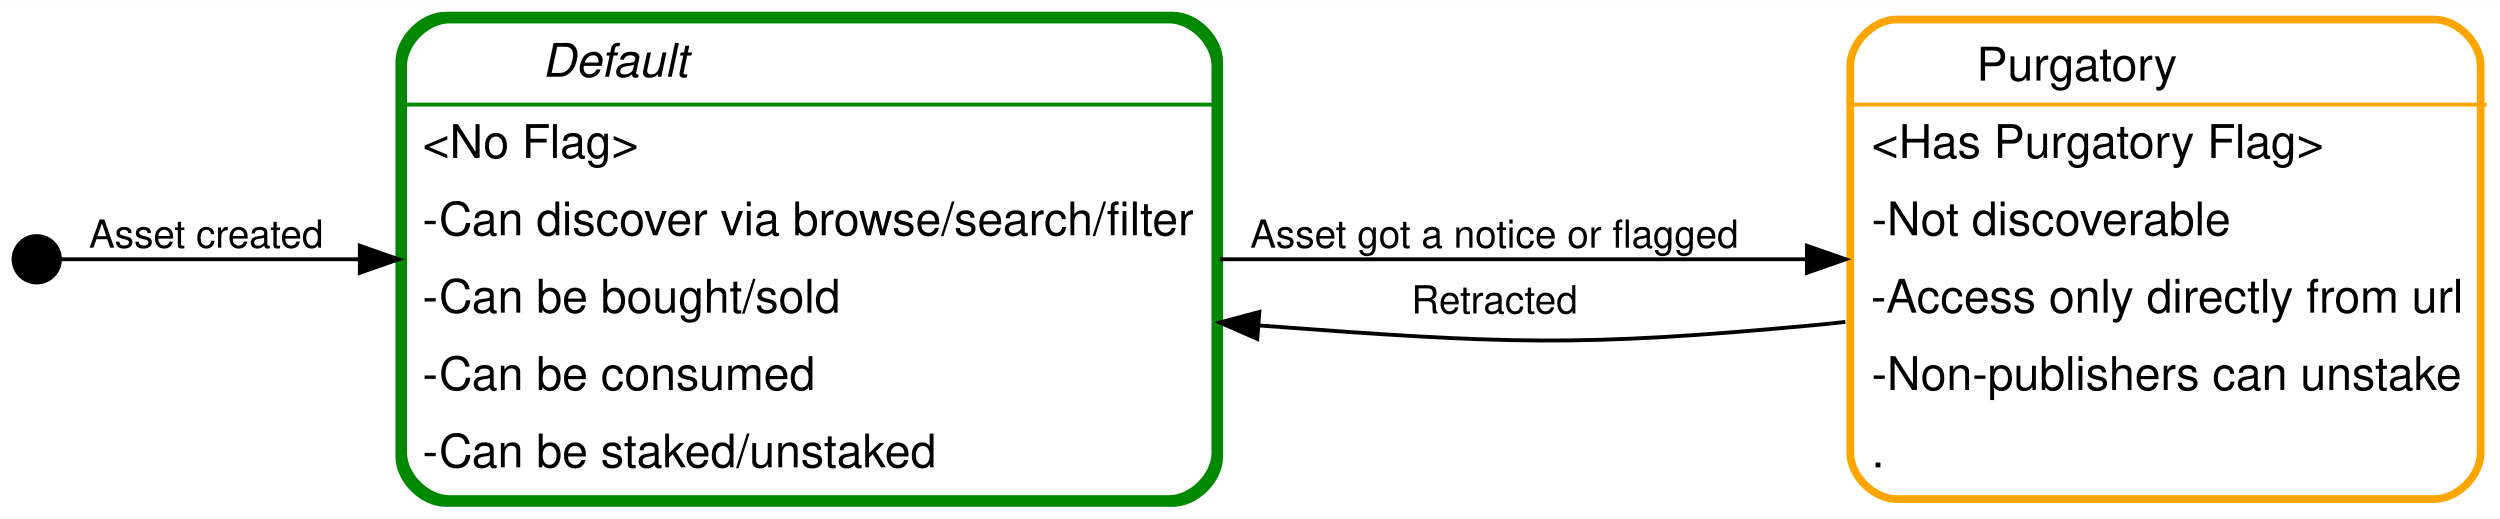
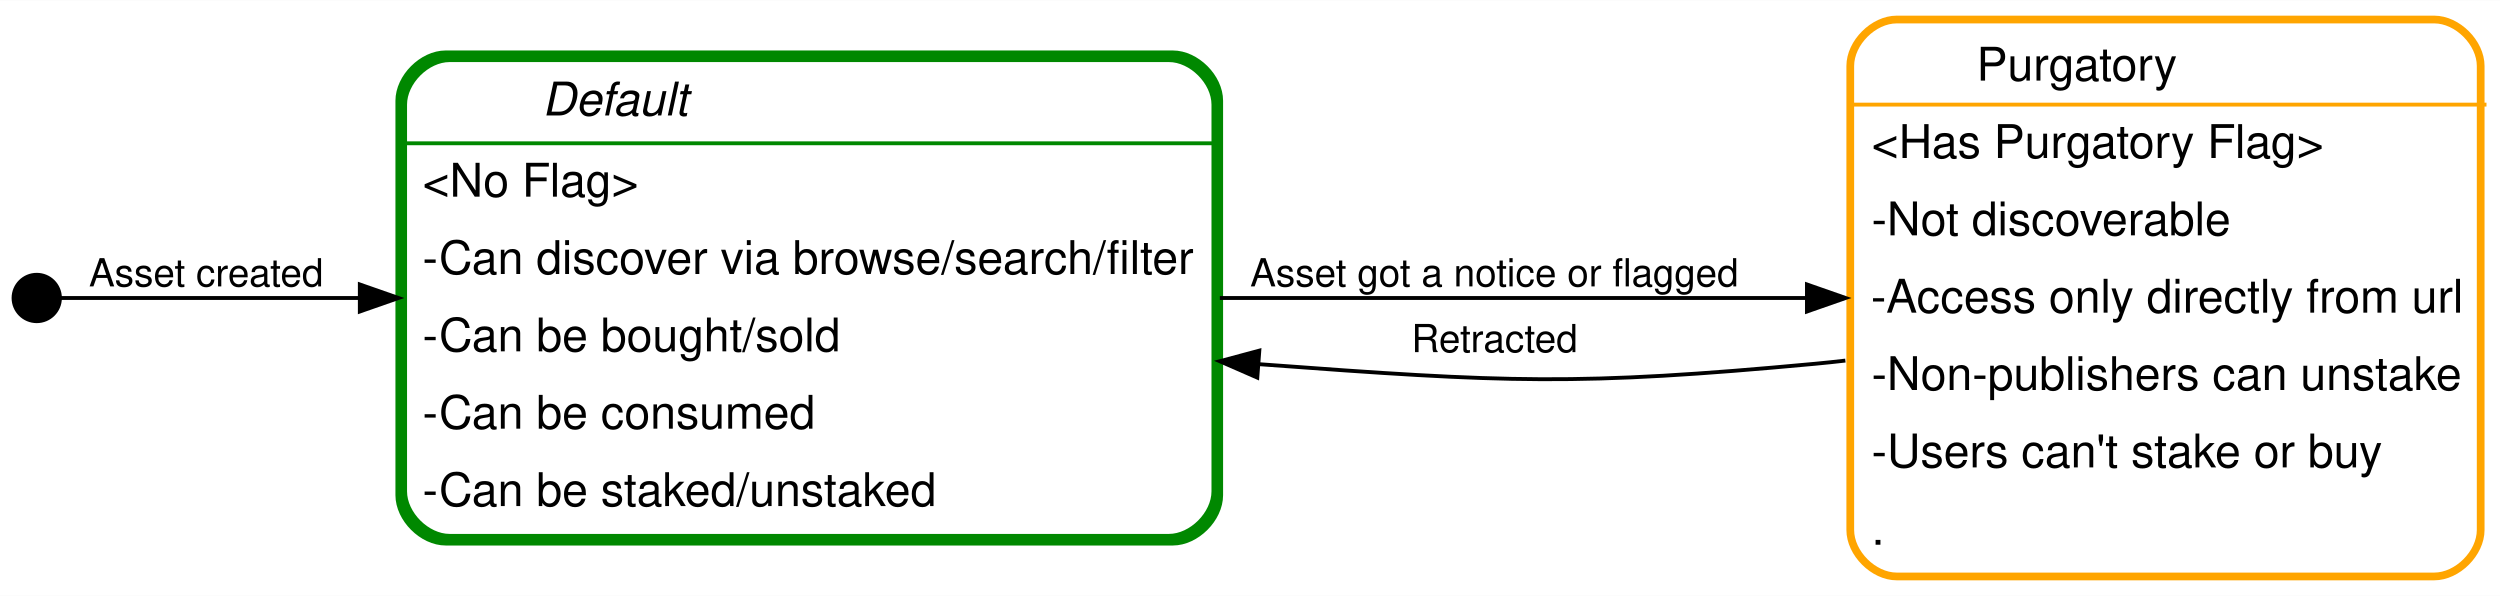
- <svg xmlns="http://www.w3.org/2000/svg" width="646pt" height="134pt" viewBox="0.00 0.00 646.41 134.00">
-   <g id="graph0" class="graph" transform="scale(1 1) rotate(0) translate(4 130)">
-     <polygon fill="#ffffff" stroke="transparent" points="-4,4 -4,-130 642.413,-130 642.413,4 -4,4" />
+ <svg xmlns="http://www.w3.org/2000/svg" width="646pt" height="154pt" viewBox="0.00 0.00 646.41 154.00">
+   <g id="graph0" class="graph" transform="scale(1 1) rotate(0) translate(4 150)">
+     <polygon fill="#ffffff" stroke="transparent" points="-4,4 -4,-150 642.413,-150 642.413,4 -4,4" />
    <g id="node1" class="node">
-       <ellipse fill="#000000" stroke="#000000" stroke-width="2" cx="5.5" cy="-63" rx="5.5" ry="5.5" />
+       <ellipse fill="#000000" stroke="#000000" stroke-width="2" cx="5.5" cy="-73" rx="5.5" ry="5.5" />
    </g>
    <g id="node2" class="node">
-       <path fill="none" stroke="#008800" stroke-width="2" d="M299.246,-126C299.246,-126 111.246,-126 111.246,-126 105.246,-126 99.246,-120 99.246,-114 99.246,-114 99.246,-12 99.246,-12 99.246,-6 105.246,0 111.246,0 111.246,0 299.246,0 299.246,0 305.246,0 311.246,-6 311.246,-12 311.246,-12 311.246,-114 311.246,-114 311.246,-120 305.246,-126 299.246,-126" />
-       <text text-anchor="start" x="136.22" y="-110.2" font-family="Helvetica,sans-Serif" font-style="italic" font-size="12.00" fill="#000000">               Default               </text>
-       <text text-anchor="start" x="105.246" y="-89.2" font-family="Helvetica,sans-Serif" font-size="12.00" fill="#000000">&lt;No Flag&gt;</text>
-       <text text-anchor="start" x="105.239" y="-69.2" font-family="Helvetica,sans-Serif" font-size="12.00" fill="#000000">-Can discover via browse/search/filter</text>
-       <text text-anchor="start" x="105.246" y="-49.2" font-family="Helvetica,sans-Serif" font-size="12.00" fill="#000000">-Can be bought/sold</text>
-       <text text-anchor="start" x="105.246" y="-29.2" font-family="Helvetica,sans-Serif" font-size="12.00" fill="#000000">-Can be consumed</text>
-       <text text-anchor="start" x="105.246" y="-9.2" font-family="Helvetica,sans-Serif" font-size="12.00" fill="#000000">-Can be staked/unstaked</text>
-       <polygon fill="#008800" stroke="#008800" points="99.246,-103 99.246,-103 311.246,-103 311.246,-103 99.246,-103" />
-       <path fill="none" stroke="#008800" stroke-width="2" d="M112.246,-1C112.246,-1 298.246,-1 298.246,-1 304.246,-1 310.246,-7 310.246,-13 310.246,-13 310.246,-113 310.246,-113 310.246,-119 304.246,-125 298.246,-125 298.246,-125 112.246,-125 112.246,-125 106.246,-125 100.246,-119 100.246,-113 100.246,-113 100.246,-13 100.246,-13 100.246,-7 106.246,-1 112.246,-1" />
+       <path fill="none" stroke="#008800" stroke-width="2" d="M299.246,-136C299.246,-136 111.246,-136 111.246,-136 105.246,-136 99.246,-130 99.246,-124 99.246,-124 99.246,-22 99.246,-22 99.246,-16 105.246,-10 111.246,-10 111.246,-10 299.246,-10 299.246,-10 305.246,-10 311.246,-16 311.246,-22 311.246,-22 311.246,-124 311.246,-124 311.246,-130 305.246,-136 299.246,-136" />
+       <text text-anchor="start" x="136.22" y="-120.2" font-family="Helvetica,sans-Serif" font-style="italic" font-size="12.00" fill="#000000">               Default               </text>
+       <text text-anchor="start" x="105.246" y="-99.2" font-family="Helvetica,sans-Serif" font-size="12.00" fill="#000000">&lt;No Flag&gt;</text>
+       <text text-anchor="start" x="105.239" y="-79.2" font-family="Helvetica,sans-Serif" font-size="12.00" fill="#000000">-Can discover via browse/search/filter</text>
+       <text text-anchor="start" x="105.246" y="-59.2" font-family="Helvetica,sans-Serif" font-size="12.00" fill="#000000">-Can be bought/sold</text>
+       <text text-anchor="start" x="105.246" y="-39.2" font-family="Helvetica,sans-Serif" font-size="12.00" fill="#000000">-Can be consumed</text>
+       <text text-anchor="start" x="105.246" y="-19.2" font-family="Helvetica,sans-Serif" font-size="12.00" fill="#000000">-Can be staked/unstaked</text>
+       <polygon fill="#008800" stroke="#008800" points="99.246,-113 99.246,-113 311.246,-113 311.246,-113 99.246,-113" />
+       <path fill="none" stroke="#008800" stroke-width="2" d="M112.246,-11C112.246,-11 298.246,-11 298.246,-11 304.246,-11 310.246,-17 310.246,-23 310.246,-23 310.246,-123 310.246,-123 310.246,-129 304.246,-135 298.246,-135 298.246,-135 112.246,-135 112.246,-135 106.246,-135 100.246,-129 100.246,-123 100.246,-123 100.246,-23 100.246,-23 100.246,-17 106.246,-11 112.246,-11" />
    </g>
    <g id="edge1" class="edge">
-       <path fill="none" stroke="#000000" d="M11.263,-63C23.78,-63 55.065,-63 88.943,-63" />
-       <polygon fill="#000000" stroke="#000000" points="89.036,-66.5 99.036,-63 89.036,-59.5 89.036,-66.5" />
-       <text text-anchor="start" x="19" y="-66" font-family="Helvetica,sans-Serif" font-size="10.00" fill="#000000"> Asset created   </text>
+       <path fill="none" stroke="#000000" d="M11.263,-73C23.78,-73 55.065,-73 88.943,-73" />
+       <polygon fill="#000000" stroke="#000000" points="89.036,-76.5 99.036,-73 89.036,-69.5 89.036,-76.5" />
+       <text text-anchor="start" x="19" y="-76" font-family="Helvetica,sans-Serif" font-size="10.00" fill="#000000"> Asset created   </text>
    </g>
    <g id="node3" class="node">
-       <polygon fill="transparent" stroke="transparent" stroke-width="2" points="638.413,-126 473.413,-126 473.413,0 638.413,0 638.413,-126" />
-       <text text-anchor="start" x="507.064" y="-109.2" font-family="Helvetica,sans-Serif" font-size="12.00" fill="#000000">       Purgatory       </text>
-       <text text-anchor="start" x="479.913" y="-89.2" font-family="Helvetica,sans-Serif" font-size="12.00" fill="#000000">&lt;Has Purgatory Flag&gt;</text>
-       <text text-anchor="start" x="479.913" y="-69.2" font-family="Helvetica,sans-Serif" font-size="12.00" fill="#000000">-Not discoverable</text>
-       <text text-anchor="start" x="479.747" y="-49.2" font-family="Helvetica,sans-Serif" font-size="12.00" fill="#000000">-Access only directly from url</text>
-       <text text-anchor="start" x="479.913" y="-29.2" font-family="Helvetica,sans-Serif" font-size="12.00" fill="#000000">-Non-publishers can unstake</text>
+       <polygon fill="transparent" stroke="transparent" stroke-width="2" points="638.413,-146 473.413,-146 473.413,0 638.413,0 638.413,-146" />
+       <text text-anchor="start" x="507.064" y="-129.2" font-family="Helvetica,sans-Serif" font-size="12.00" fill="#000000">       Purgatory       </text>
+       <text text-anchor="start" x="479.913" y="-109.2" font-family="Helvetica,sans-Serif" font-size="12.00" fill="#000000">&lt;Has Purgatory Flag&gt;</text>
+       <text text-anchor="start" x="479.913" y="-89.2" font-family="Helvetica,sans-Serif" font-size="12.00" fill="#000000">-Not discoverable</text>
+       <text text-anchor="start" x="479.747" y="-69.2" font-family="Helvetica,sans-Serif" font-size="12.00" fill="#000000">-Access only directly from url</text>
+       <text text-anchor="start" x="479.913" y="-49.2" font-family="Helvetica,sans-Serif" font-size="12.00" fill="#000000">-Non-publishers can unstake</text>
+       <text text-anchor="start" x="479.913" y="-29.2" font-family="Helvetica,sans-Serif" font-size="12.00" fill="#000000">-Users can't stake or buy</text>
      <text text-anchor="start" x="479.913" y="-9.2" font-family="Helvetica,sans-Serif" font-size="12.00" fill="#000000">.</text>
-       <polygon fill="#ffa500" stroke="#ffa500" points="473.913,-103 473.913,-103 638.913,-103 638.913,-103 473.913,-103" />
-       <path fill="none" stroke="#ffa500" stroke-width="2" d="M486.413,-1C486.413,-1 625.413,-1 625.413,-1 631.413,-1 637.413,-7 637.413,-13 637.413,-13 637.413,-113 637.413,-113 637.413,-119 631.413,-125 625.413,-125 625.413,-125 486.413,-125 486.413,-125 480.413,-125 474.413,-119 474.413,-113 474.413,-113 474.413,-13 474.413,-13 474.413,-7 480.413,-1 486.413,-1" />
+       <polygon fill="#ffa500" stroke="#ffa500" points="473.913,-123 473.913,-123 638.913,-123 638.913,-123 473.913,-123" />
+       <path fill="none" stroke="#ffa500" stroke-width="2" d="M486.413,-1C486.413,-1 625.413,-1 625.413,-1 631.413,-1 637.413,-7 637.413,-13 637.413,-13 637.413,-133 637.413,-133 637.413,-139 631.413,-145 625.413,-145 625.413,-145 486.413,-145 486.413,-145 480.413,-145 474.413,-139 474.413,-133 474.413,-133 474.413,-13 474.413,-13 474.413,-7 480.413,-1 486.413,-1" />
    </g>
    <g id="edge2" class="edge">
-       <path fill="none" stroke="#000000" d="M311.409,-63C359.769,-63 416.488,-63 463.117,-63" />
-       <polygon fill="#000000" stroke="#000000" points="463.211,-66.5 473.211,-63 463.211,-59.5 463.211,-66.5" />
-       <text text-anchor="start" x="319.246" y="-66" font-family="Helvetica,sans-Serif" font-size="10.00" fill="#000000">  Asset got a notice or flagged     </text>
+       <path fill="none" stroke="#000000" d="M311.409,-73C359.769,-73 416.488,-73 463.117,-73" />
+       <polygon fill="#000000" stroke="#000000" points="463.211,-76.5 473.211,-73 463.211,-69.5 463.211,-76.5" />
+       <text text-anchor="start" x="319.246" y="-76" font-family="Helvetica,sans-Serif" font-size="10.00" fill="#000000">  Asset got a notice or flagged     </text>
    </g>
    <g id="edge3" class="edge">
-       <path fill="none" stroke="#000000" d="M473.145,-46.816C470.542,-46.511 467.96,-46.237 465.413,-46 403.888,-40.272 385.776,-41.094 321.635,-45.879" />
-       <polygon fill="#000000" stroke="#000000" points="321.092,-42.41 311.382,-46.647 321.615,-49.39 321.092,-42.41" />
-       <text text-anchor="start" x="360.932" y="-49" font-family="Helvetica,sans-Serif" font-size="10.00" fill="#000000">  Retracted     </text>
+       <path fill="none" stroke="#000000" d="M473.145,-56.816C470.542,-56.511 467.96,-56.237 465.413,-56 403.888,-50.272 385.776,-51.094 321.635,-55.879" />
+       <polygon fill="#000000" stroke="#000000" points="321.092,-52.41 311.382,-56.647 321.615,-59.39 321.092,-52.41" />
+       <text text-anchor="start" x="360.932" y="-59" font-family="Helvetica,sans-Serif" font-size="10.00" fill="#000000">  Retracted     </text>
    </g>
  </g>
</svg>
